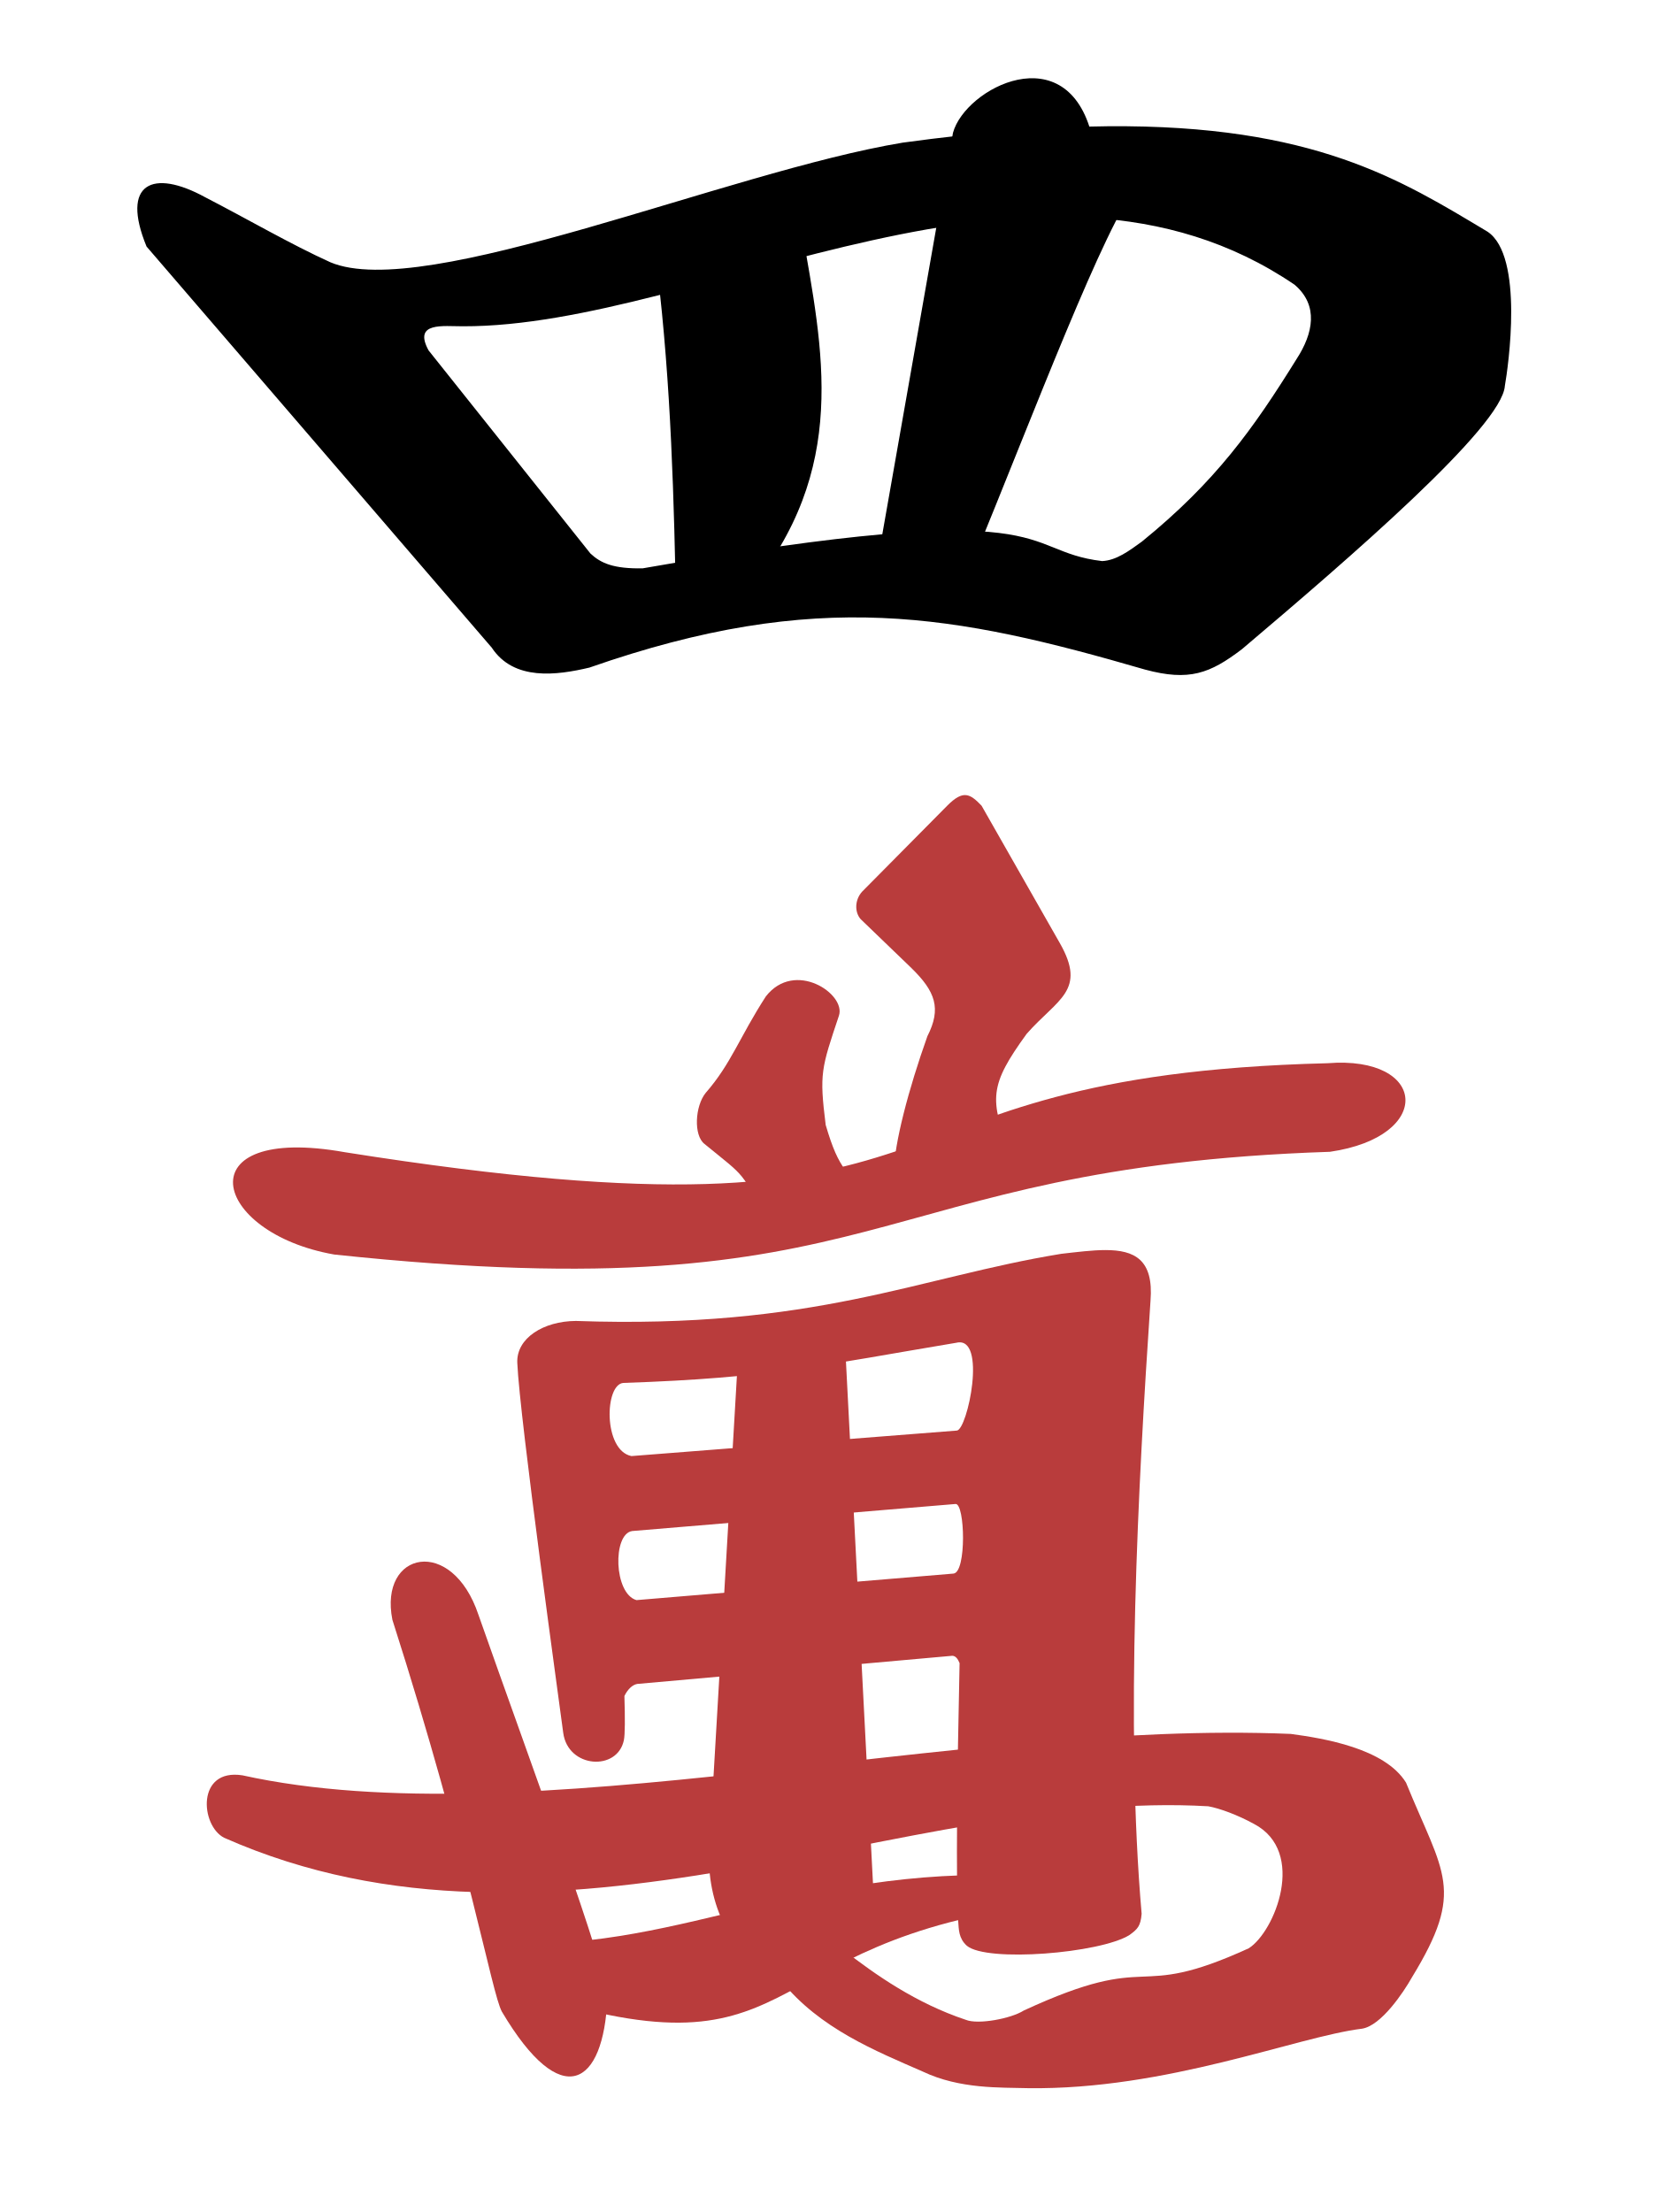
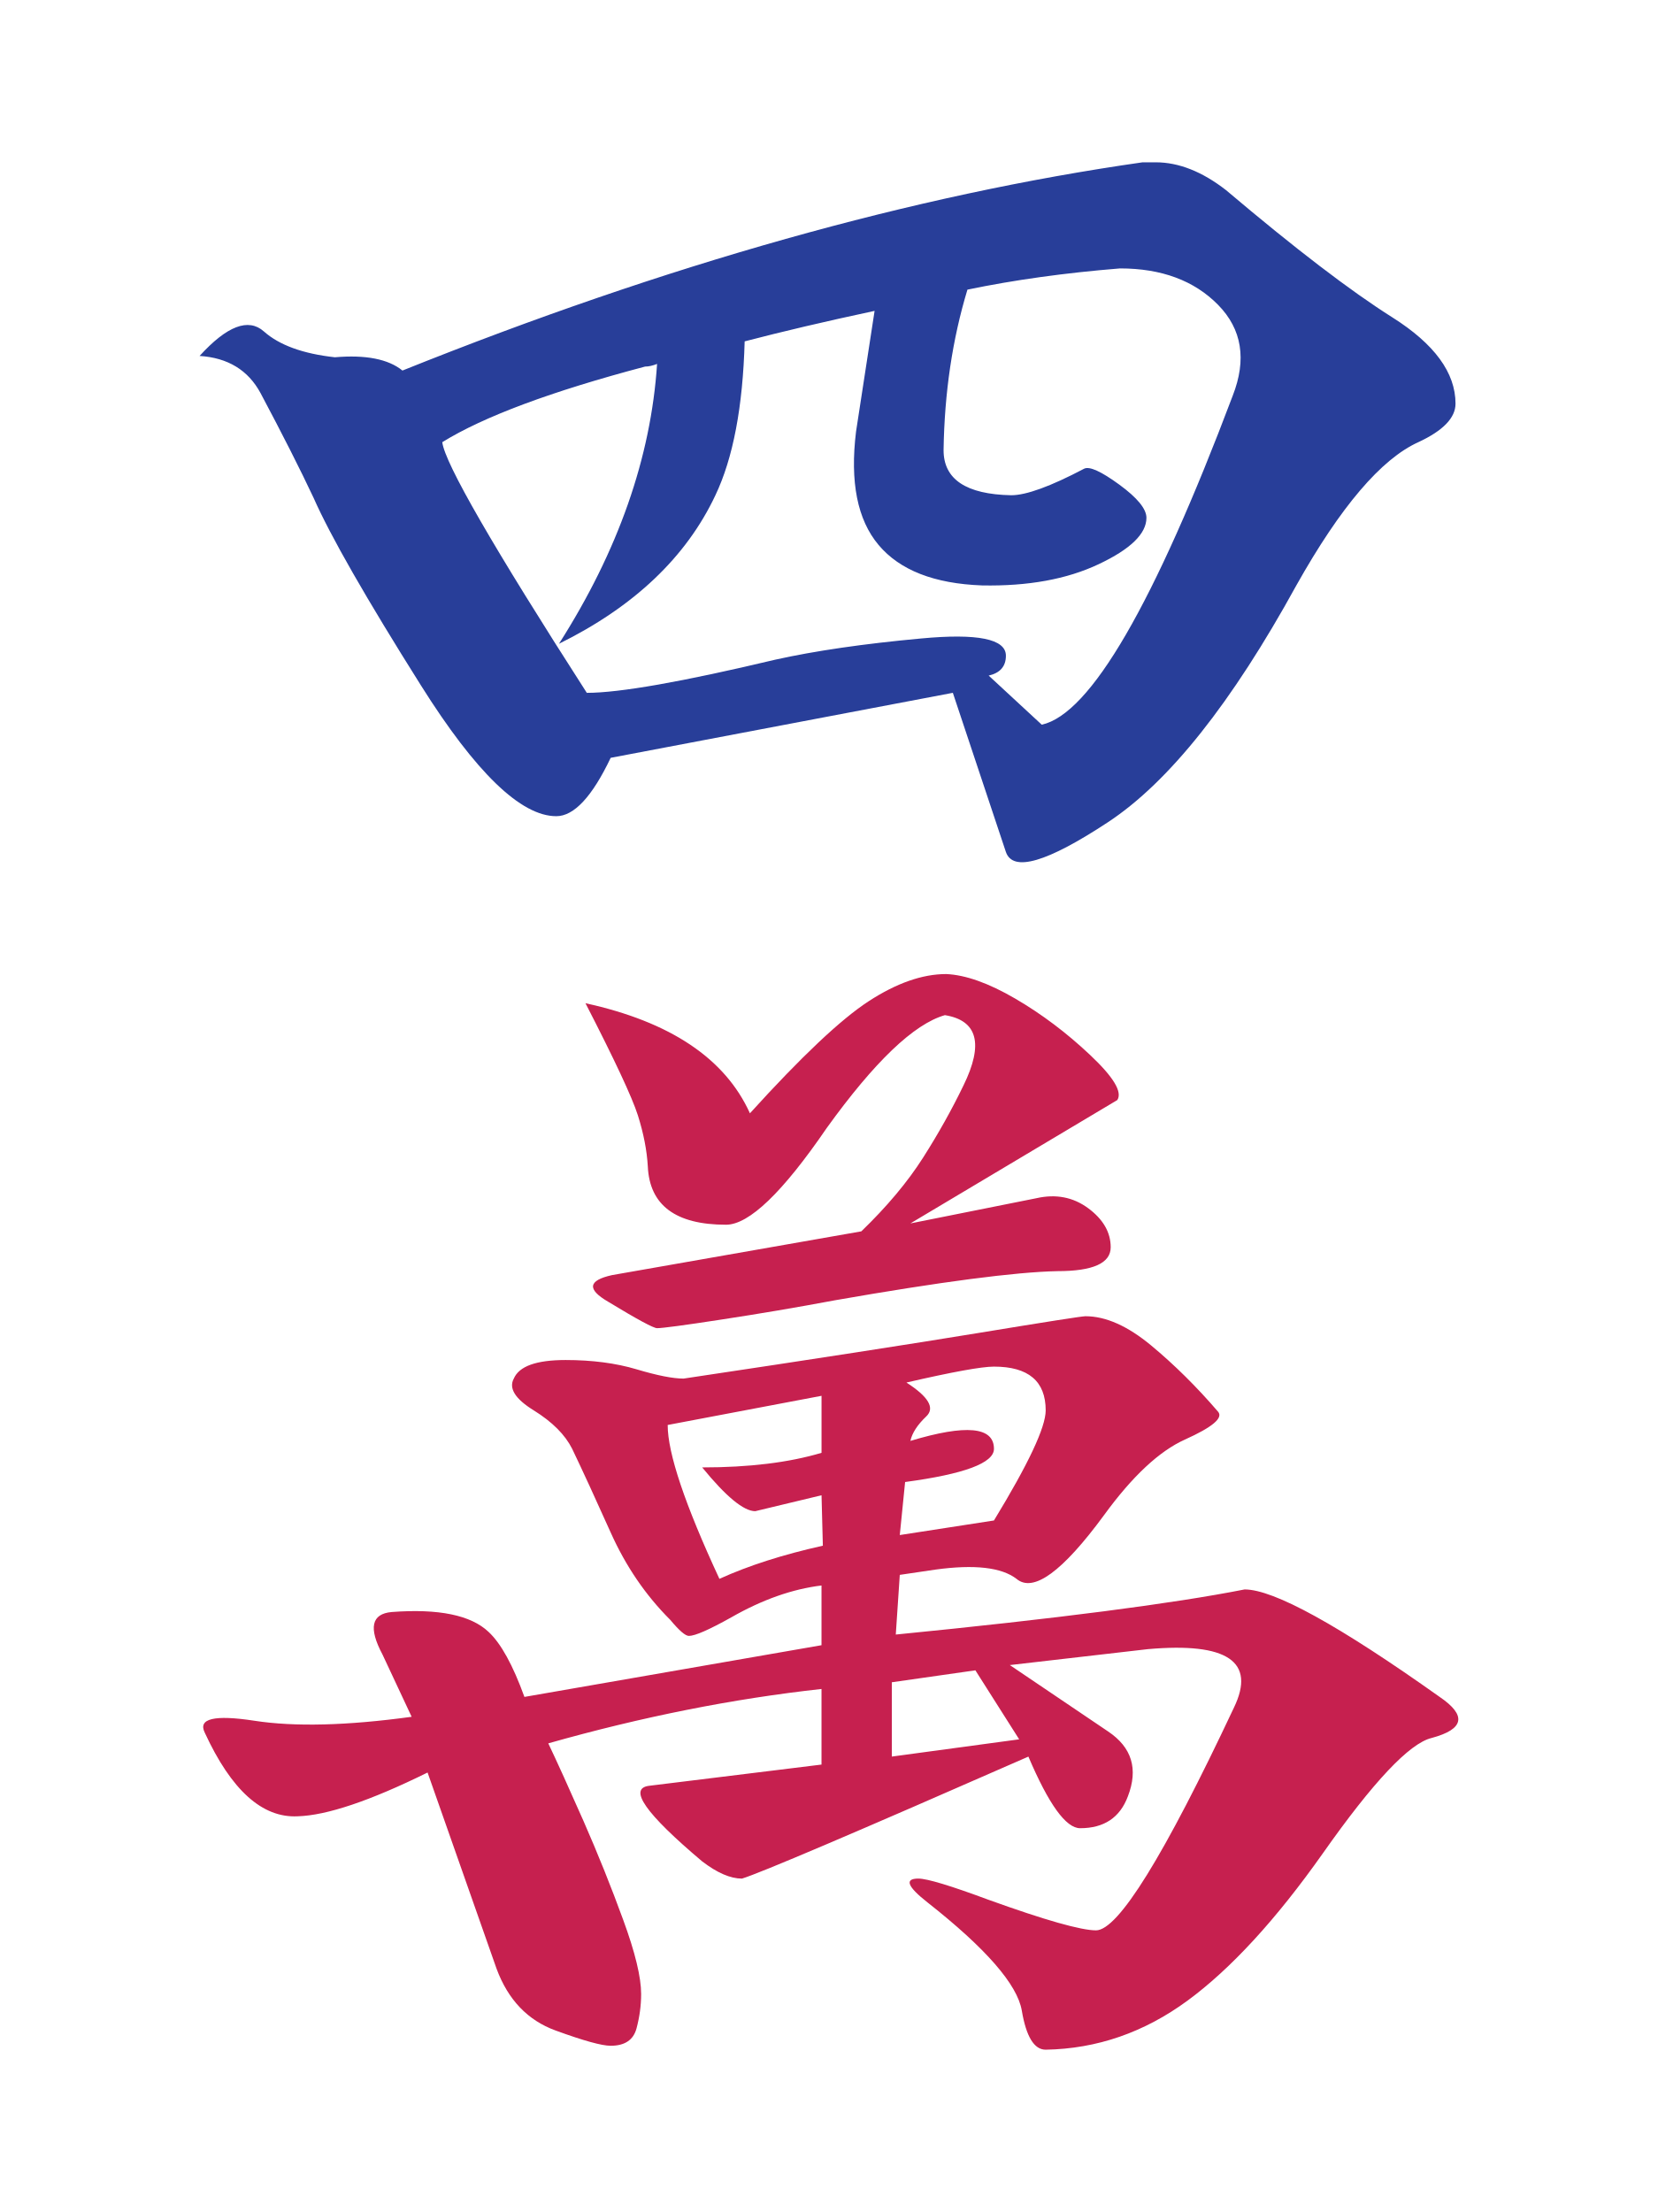
- <svg xmlns="http://www.w3.org/2000/svg" xmlns:ns1="http://www.openswatchbook.org/uri/2009/osb" width="300" height="400" viewBox="0 0 300 400" id="svg2" version="1.1">
-   <defs id="defs4">
-     <linearGradient id="linearGradient10055" ns1:paint="solid">
-       <stop style="stop-color:#000000;stop-opacity:1;" offset="0" id="stop10057" />
-     </linearGradient>
-     <marker orient="auto" refY="0" refX="0" id="Arrow1Lstart" style="overflow:visible">
-       <path id="path4978" d="M 0,0 5,-5 -12.5,0 5,5 0,0 Z" style="fill:#000000;fill-opacity:1;fill-rule:evenodd;stroke:#ff5c00;stroke-width:1pt;stroke-opacity:1" transform="matrix(0.8,0,0,0.8,10,0)" />
-     </marker>
-     <clipPath clipPathUnits="userSpaceOnUse" id="clipPath4243">
-       <circle style="opacity:1;fill:#000000;fill-opacity:0.297;fill-rule:nonzero;stroke:#000000;stroke-width:19.133;stroke-linecap:butt;stroke-linejoin:round;stroke-miterlimit:4;stroke-dasharray:none;stroke-dashoffset:0;stroke-opacity:1" id="circle4245" cx="-264.66" cy="-198.207" r="293.954" />
-     </clipPath>
-     <clipPath clipPathUnits="userSpaceOnUse" id="clipPath7847">
-       <ellipse style="opacity:1;fill:#822600;fill-opacity:1;fill-rule:nonzero;stroke:none;stroke-width:12;stroke-linecap:round;stroke-linejoin:round;stroke-miterlimit:4;stroke-dasharray:none;stroke-dashoffset:0;stroke-opacity:1" id="ellipse7849" cx="394" cy="552.362" rx="349.495" ry="216" />
-     </clipPath>
-     <clipPath clipPathUnits="userSpaceOnUse" id="clipPath4243-1">
-       <circle style="opacity:1;fill:#000000;fill-opacity:0.297;fill-rule:nonzero;stroke:#000000;stroke-width:19.133;stroke-linecap:butt;stroke-linejoin:round;stroke-miterlimit:4;stroke-dasharray:none;stroke-dashoffset:0;stroke-opacity:1" id="circle4245-4" cx="-264.66" cy="-198.207" r="293.954" />
-     </clipPath>
-     <clipPath clipPathUnits="userSpaceOnUse" id="clipPath7876">
-       <circle style="opacity:1;fill:#000000;fill-opacity:0.297;fill-rule:nonzero;stroke:#000000;stroke-width:19.133;stroke-linecap:butt;stroke-linejoin:round;stroke-miterlimit:4;stroke-dasharray:none;stroke-dashoffset:0;stroke-opacity:1" id="circle7878" cx="-264.66" cy="-198.207" r="293.954" />
-     </clipPath>
-     <clipPath clipPathUnits="userSpaceOnUse" id="clipPath14693">
-       <rect style="opacity:1;fill:#a53c3c;fill-opacity:1;fill-rule:nonzero;stroke:none;stroke-width:8;stroke-linecap:round;stroke-linejoin:round;stroke-miterlimit:4;stroke-dasharray:none;stroke-dashoffset:0;stroke-opacity:1" id="rect14695" width="131.784" height="168.821" x="-332.596" y="383.498" rx="1.255" ry="3.751" transform="matrix(0.9993908,-0.03489951,0.03489951,0.9993908,0,0)" />
-     </clipPath>
-     <clipPath clipPathUnits="userSpaceOnUse" id="clipPath14952">
-       <ellipse style="opacity:1;fill:#a53c3c;fill-opacity:1;fill-rule:nonzero;stroke:none;stroke-width:7;stroke-linecap:round;stroke-linejoin:round;stroke-miterlimit:4;stroke-dasharray:none;stroke-dashoffset:0;stroke-opacity:1" id="ellipse14954" cx="-271.344" cy="647.256" rx="69.057" ry="116.911" transform="matrix(0.9993908,-0.03489951,0.03489951,0.9993908,0,0)" />
-     </clipPath>
-     <pattern y="0" x="0" height="6" width="6" patternUnits="userSpaceOnUse" id="EMFhbasepattern" />
-   </defs>
-   <g id="layer1" transform="translate(0,-652.3622)">
-     <g id="g4230">
-       <g transform="translate(1034.343,648.8857)" id="g6031">
-         <path id="path6014" d="m -973.9,230.335 c 101.51,10.776 95.086,-15.762 180.061,-18.577 18.885,-2.746 17.635,-17.46 -0.449,-16.017 -90.368,2.243 -58.779,34.939 -177.693,16.092 -28.997,-5.176 -24.264,14.568 -1.919,18.502 z" style="fill:#b93c3c;fill-opacity:1;fill-rule:evenodd;stroke:none;stroke-width:1px;stroke-linecap:butt;stroke-linejoin:miter;stroke-opacity:1" />
-         <path id="path6017" d="m -882.636,187.136 c 1.311,-3.924 -7.997,-10.181 -13.219,-3.472 -4.831,7.479 -6.264,12.156 -10.86,17.42 -1.958,2.393 -2.241,7.725 -0.217,9.268 7.568,6.199 6.724,4.784 11.5,14.738 l 20.531,-1.762 c -6.52,-8.589 -7.597,-7.835 -10.131,-16.424 -1.165,-9.327 -0.808,-10.176 2.397,-19.767 z" style="fill:#b93c3c;fill-opacity:1;fill-rule:evenodd;stroke:none;stroke-width:1px;stroke-linecap:butt;stroke-linejoin:miter;stroke-opacity:1" />
-         <path id="path6019" d="m -856.843,149.174 c -2.072,-2.165 -3.31,-2.932 -6.213,0 l -15.391,15.541 c -1.348,1.5 -1.372,3.705 -0.264,4.97 l 9.17,8.834 c 4.354,4.252 5.464,7.314 2.9,12.336 -3.42,9.616 -5.986,19.367 -6.097,24.708 l 21.181,-3.487 c -3.959,-9.817 -3.871,-12.357 2.865,-21.646 5.559,-6.327 10.933,-7.774 5.995,-16.417 z" style="fill:#b93c3c;fill-opacity:1;fill-rule:evenodd;stroke:none;stroke-width:1px;stroke-linecap:butt;stroke-linejoin:miter;stroke-opacity:1" />
-         <path id="path6021" d="m -834.439,229.529 c -2.38,3.3e-4 -5.115,0.352 -7.986,0.676 -25.981,4.24 -44.632,13.662 -87.783,12.141 -5.841,0.03 -10.797,3.108 -10.592,7.59 0.416,9.893 7.7,62.177 8.305,66.889 0.853,6.418 9.79,6.988 10.967,1.342 0.216,-1.034 0.221,-3.958 0.098,-7.996 0.548,-1.144 1.398,-2.02 2.309,-2.184 l 56.982,-5.092 c 0.58,0.007 1.014,0.545 1.32,1.33 -0.442,20.093 -0.684,39.742 -0.254,46.623 0.124,1.52 0.051,3.12 1.57,4.486 3.627,3.034 24.108,1.363 29.408,-1.947 1.469,-1.078 2,-1.583 2.197,-3.83 -2.961,-33.992 -0.668,-77.217 1.605,-110.873 0.596,-7.453 -2.911,-9.155 -8.146,-9.154 z m -26.98,16.764 c 5.652,-1.389 2.022,15.829 0.088,15.877 l -58.828,4.611 c -5.127,-1.024 -4.88,-13.066 -1.422,-13.229 26.638,-0.896 35.744,-3.181 60.162,-7.26 z m -0.129,29.152 c 1.706,-0.131 2.018,12.385 -0.381,12.586 l -57.32,4.797 c -4.101,-1.151 -4.352,-11.962 -0.779,-12.492 z" style="fill:#b93c3c;fill-opacity:1;fill-rule:evenodd;stroke:none;stroke-width:1px;stroke-linecap:butt;stroke-linejoin:miter;stroke-opacity:1" />
-         <path id="path6023" d="m -881.542,246.32 -19.233,0.635 -5.291,90.559 c -0.751,10.292 4.492,20.611 11.241,20.763 l 18.742,-6.546 z" style="fill:#b93c3c;fill-opacity:1;fill-rule:evenodd;stroke:none;stroke-width:1px;stroke-linecap:butt;stroke-linejoin:miter;stroke-opacity:1" />
-         <path id="path6025" d="m -942.636,354.94 0.846,8.028 c 54.246,18.284 41.637,-8.576 96.894,-15.151 l -0.635,-4.928 c -42.242,-2.987 -64.353,13.179 -97.106,12.052 z" style="fill:#b93c3c;fill-opacity:1;fill-rule:evenodd;stroke:none;stroke-width:1px;stroke-linecap:butt;stroke-linejoin:miter;stroke-opacity:1" />
-         <path id="path6027" d="m -947.816,295.507 c -4.791,-14.349 -18.048,-11.531 -15.569,0.885 13.897,43.448 17.942,67.497 19.799,70.859 10.792,18.229 18.403,13.454 19.078,-2.434 0.111,-4.849 -14.234,-43.495 -23.308,-69.31 z" style="fill:#b93c3c;fill-opacity:1;fill-rule:evenodd;stroke:none;stroke-width:1px;stroke-linecap:butt;stroke-linejoin:miter;stroke-opacity:1" />
-         <path id="path6029" d="m -990.503,324.512 c -8.359,-1.304 -7.6,9.084 -3.317,11.288 59.847,26.468 123.838,-8.866 177.967,-5.691 2.058,0.369 5.313,1.564 8.294,3.202 9.557,5.048 3.734,19.51 -0.976,22.479 -21.536,9.845 -16.514,0.091 -40.673,11.25 -2.277,1.46 -8.257,2.597 -10.482,1.685 -8.943,-2.978 -16.302,-8.102 -22.15,-12.664 l -11.188,5.646 c 6.905,8.601 17.1,12.672 25.541,16.371 6.747,3.213 14.126,2.854 19.029,3.006 25.108,0.345 48.589,-9.297 60.403,-10.755 3.458,-0.53 7.483,-6.525 9.051,-9.31 9.691,-15.872 5.688,-18.57 -1.086,-35.189 -3.849,-6.232 -14.98,-8.012 -20.828,-8.805 -60.718,-2.574 -138.254,18.812 -189.585,7.487 z" style="fill:#b93c3c;fill-opacity:1;fill-rule:evenodd;stroke:none;stroke-width:1px;stroke-linecap:butt;stroke-linejoin:miter;stroke-opacity:1" />
-       </g>
-       <g id="g13338" transform="matrix(1.079997,0,0,0.9591496,-11.6365,29.66166)">
-         <path id="path13340" d="m 196.195,673.025 c -9.704,0.095 -20.984,1.039 -34.275,3.09 -29.384,5.486 -80.089,30.043 -95.83,22.552 -6.568,-3.344 -14.09,-8.274 -20.986,-12.273 -8.729,-5.376 -14.173,-2.691 -9.791,9.305 l 57.8,75.626 c 3.701,6.32 10.9,5.213 16.35,3.76 38.288,-15.075 61.258,-10.002 93.057,0.382 7.355,2.223 10.835,0.76 16.23,-3.879 18.041,-17.199 43.534,-41.938 43.993,-49.608 0.557,-3.541 3.244,-24.469 -2.9,-29.08 -14.42,-9.707 -28.989,-20.212 -63.646,-19.875 z m 31.338,29.873 c 4.09,3.922 3.099,9.22 0.35,13.988 -7.246,13.149 -13.563,23.152 -25.932,34.462 -2.139,1.741 -4.257,3.529 -6.633,3.657 -14.606,-1.951 -5.85,-12.66 -76.938,1.369 -4.843,0.096 -6.992,-0.947 -8.744,-2.797 L 82.533,715.283 c -2.633,-5.439 2.487,-4.524 5.771,-4.547 39.938,0.111 96.302,-40.711 139.229,-7.838 z" style="fill:#000000;fill-opacity:1;fill-rule:evenodd;stroke:none;stroke-width:1px;stroke-linecap:butt;stroke-linejoin:miter;stroke-opacity:1" />
-         <path id="path13342" d="m 119.86,691.939 c 2.814,21.72 3.575,43.44 3.996,65.161 l 15.048,-0.495 c 14.54,-23.121 8.789,-45.486 5.449,-68.623 z" style="fill:#000000;fill-opacity:1;fill-rule:evenodd;stroke:none;stroke-width:1px;stroke-linecap:butt;stroke-linejoin:miter;stroke-opacity:1" />
-         <path id="path13344" d="m 193.617,674.851 c -4.141,-18.993 -21.211,-9.069 -23.277,-0.597 l -12.565,80.372 15.706,0.989 c 10.273,-28.167 22.455,-64.536 27.788,-71.466 z" style="fill:#000000;fill-opacity:1;fill-rule:evenodd;stroke:none;stroke-width:1px;stroke-linecap:butt;stroke-linejoin:miter;stroke-opacity:1" />
-       </g>
-     </g>
+ <svg xmlns="http://www.w3.org/2000/svg" version="1.1" id="Layer_1" x="0px" y="0px" width="66.334px" height="88.5px" viewBox="0 0 66.334 88.5" enable-background="new 0 0 66.334 88.5" xml:space="preserve">
+   <g>
+     <path fill="#C6204F" d="M43.617,42.208c-0.938-0.885-1.936-1.637-2.998-2.256c-1.061-0.618-1.982-0.946-2.758-0.981   c-0.957,0-1.99,0.363-3.105,1.088s-2.697,2.22-4.75,4.483c-0.992-2.192-3.184-3.661-6.58-4.404c1.166,2.266,1.865,3.76,2.096,4.484   c0.23,0.726,0.361,1.406,0.398,2.043C25.99,48.222,27.035,49,29.049,49c0.922,0,2.266-1.291,4.033-3.874   c1.912-2.652,3.484-4.156,4.725-4.511c1.309,0.212,1.557,1.151,0.744,2.812c-0.461,0.955-1,1.92-1.619,2.893   c-0.621,0.974-1.443,1.954-2.469,2.945l-9.975,1.751c-0.957,0.212-1.01,0.566-0.16,1.062c1.166,0.708,1.82,1.061,1.963,1.061   c0.211,0,1.07-0.113,2.574-0.345c1.504-0.229,3.016-0.485,4.537-0.77c4.246-0.742,7.217-1.132,8.914-1.167   c1.416,0,2.125-0.318,2.125-0.955c0-0.601-0.305-1.123-0.904-1.565c-0.602-0.442-1.291-0.574-2.068-0.398l-5.043,1.009l8.279-4.936   C44.916,43.692,44.555,43.091,43.617,42.208z" />
+     <path fill="#C6204F" d="M57.602,67.891c-4.035-2.866-6.635-4.299-7.803-4.299c-2.865,0.566-7.518,1.168-13.957,1.805l0.16-2.388   l1.434-0.212c1.557-0.213,2.637-0.089,3.236,0.371c0.672,0.566,1.838-0.282,3.502-2.548c1.133-1.556,2.211-2.563,3.238-3.025   c1.096-0.493,1.539-0.865,1.326-1.113c-0.85-0.99-1.742-1.875-2.68-2.653c-0.938-0.777-1.812-1.168-2.627-1.168   c-0.143,0-1.557,0.222-4.246,0.664s-6.633,1.053-11.834,1.831c-0.426,0-1.053-0.124-1.883-0.372   c-0.832-0.247-1.777-0.371-2.84-0.371c-1.168,0-1.857,0.248-2.07,0.743c-0.211,0.389,0.055,0.813,0.799,1.272   c0.742,0.461,1.254,0.974,1.537,1.539c0.424,0.885,0.936,2,1.539,3.344c0.602,1.345,1.396,2.512,2.389,3.502   c0.354,0.425,0.6,0.638,0.742,0.638c0.248,0,0.812-0.248,1.699-0.744c1.236-0.706,2.441-1.132,3.607-1.273v2.389   c-5.271,0.92-9.232,1.609-11.887,2.069c-0.461-1.273-0.938-2.141-1.434-2.601c-0.707-0.671-1.998-0.937-3.873-0.796   c-0.814,0.071-0.938,0.637-0.373,1.698l1.168,2.494c-2.582,0.354-4.68,0.407-6.287,0.159c-1.611-0.247-2.273-0.088-1.99,0.478   c1.061,2.3,2.299,3.415,3.715,3.344c1.168-0.034,2.9-0.618,5.199-1.751l2.762,7.854c0.459,1.238,1.246,2.062,2.361,2.468   c1.115,0.407,1.848,0.61,2.201,0.61c0.566,0,0.91-0.23,1.035-0.69c0.123-0.46,0.186-0.919,0.186-1.38   c0-0.671-0.238-1.662-0.719-2.971c-0.477-1.309-1.006-2.627-1.588-3.954c-0.586-1.327-1.055-2.362-1.408-3.104   c3.748-1.062,7.393-1.786,10.932-2.176v3.025l-6.898,0.849c-0.85,0.106-0.143,1.114,2.123,3.024   c0.602,0.461,1.131,0.689,1.592,0.689c0.707-0.212,4.527-1.838,11.461-4.881c0.814,1.91,1.502,2.865,2.07,2.865   c0.955,0,1.594-0.425,1.91-1.273c0.424-1.098,0.16-1.963-0.795-2.601l-3.928-2.653l5.52-0.637c3.184-0.282,4.334,0.495,3.449,2.335   c-2.795,5.942-4.635,8.915-5.52,8.915c-0.602,0-2.035-0.406-4.297-1.221c-1.521-0.565-2.459-0.85-2.812-0.85   c-0.566,0-0.443,0.319,0.369,0.956c2.336,1.839,3.592,3.282,3.77,4.325c0.176,1.043,0.494,1.565,0.955,1.565   c2.051-0.035,3.943-0.69,5.678-1.964c1.732-1.273,3.537-3.236,5.412-5.891c2.016-2.865,3.467-4.404,4.352-4.616   C58.59,69.183,58.695,68.634,57.602,67.891z M36.215,59.294c2.369-0.318,3.555-0.76,3.555-1.327c0-0.884-1.113-0.99-3.344-0.318   c0.07-0.318,0.283-0.645,0.637-0.981c0.354-0.336,0.088-0.786-0.795-1.354c1.84-0.424,3.006-0.637,3.502-0.637   c1.379,0,2.07,0.584,2.07,1.751c0,0.674-0.691,2.142-2.07,4.405l-3.768,0.583L36.215,59.294z M28.785,63.168   c-1.379-2.972-2.07-5.023-2.07-6.156l6.156-1.167v2.281c-1.309,0.39-2.9,0.584-4.775,0.584c0.953,1.168,1.662,1.751,2.123,1.751   l2.652-0.637l0.053,2.018C31.332,62.196,29.953,62.637,28.785,63.168z M40.779,69.589l-5.096,0.69v-2.973l3.344-0.478   L40.779,69.589z" />
+     <path fill="#283E99" d="M10.424,15.726c0.885,1.664,1.592,3.062,2.123,4.192c0.672,1.522,2.105,4.025,4.299,7.51   c2.191,3.484,3.996,5.227,5.412,5.227c0.707,0,1.434-0.777,2.176-2.335l13.691-2.601l2.123,6.369   c0.281,0.813,1.645,0.415,4.086-1.194s4.951-4.768,7.535-9.473c1.768-3.148,3.396-5.059,4.883-5.731   c0.988-0.459,1.486-0.973,1.486-1.539c0-1.237-0.842-2.388-2.521-3.449c-1.682-1.061-3.902-2.76-6.66-5.094   c-0.955-0.743-1.895-1.114-2.814-1.114h-0.527c-9.166,1.309-19.035,4.086-29.613,8.331c-0.566-0.459-1.469-0.637-2.705-0.531   c-1.273-0.141-2.223-0.484-2.84-1.034c-0.619-0.549-1.479-0.221-2.572,0.981C9.113,14.312,9.928,14.808,10.424,15.726z    M25.812,14.666c0.141,0,0.301-0.035,0.479-0.106c-0.248,3.751-1.557,7.483-3.926,11.197c3.006-1.485,5.094-3.467,6.26-5.943   c0.707-1.486,1.098-3.537,1.17-6.156c1.484-0.388,3.217-0.796,5.199-1.22l-0.742,4.828c-0.248,2.017,0.053,3.529,0.902,4.538   c0.848,1.008,2.227,1.548,4.137,1.618c1.84,0.036,3.396-0.247,4.67-0.85c1.275-0.601,1.91-1.22,1.91-1.856   c0-0.354-0.361-0.797-1.086-1.327c-0.727-0.53-1.193-0.742-1.406-0.637c-1.346,0.708-2.318,1.062-2.918,1.062   c-1.805-0.035-2.707-0.637-2.707-1.804c0.035-2.3,0.354-4.44,0.955-6.422c1.873-0.389,3.908-0.671,6.104-0.849   c1.66,0,2.971,0.486,3.926,1.459c0.955,0.974,1.15,2.186,0.584,3.635c-3.15,8.35-5.695,12.736-7.641,13.161l-2.123-1.964   c0.459-0.106,0.689-0.371,0.689-0.796c0-0.672-1.133-0.901-3.396-0.689c-2.301,0.212-4.246,0.495-5.838,0.849   c-3.715,0.885-6.227,1.326-7.535,1.326c-3.75-5.836-5.678-9.18-5.783-10.029C19.355,16.665,22.062,15.658,25.812,14.666z" />
  </g>
</svg>
